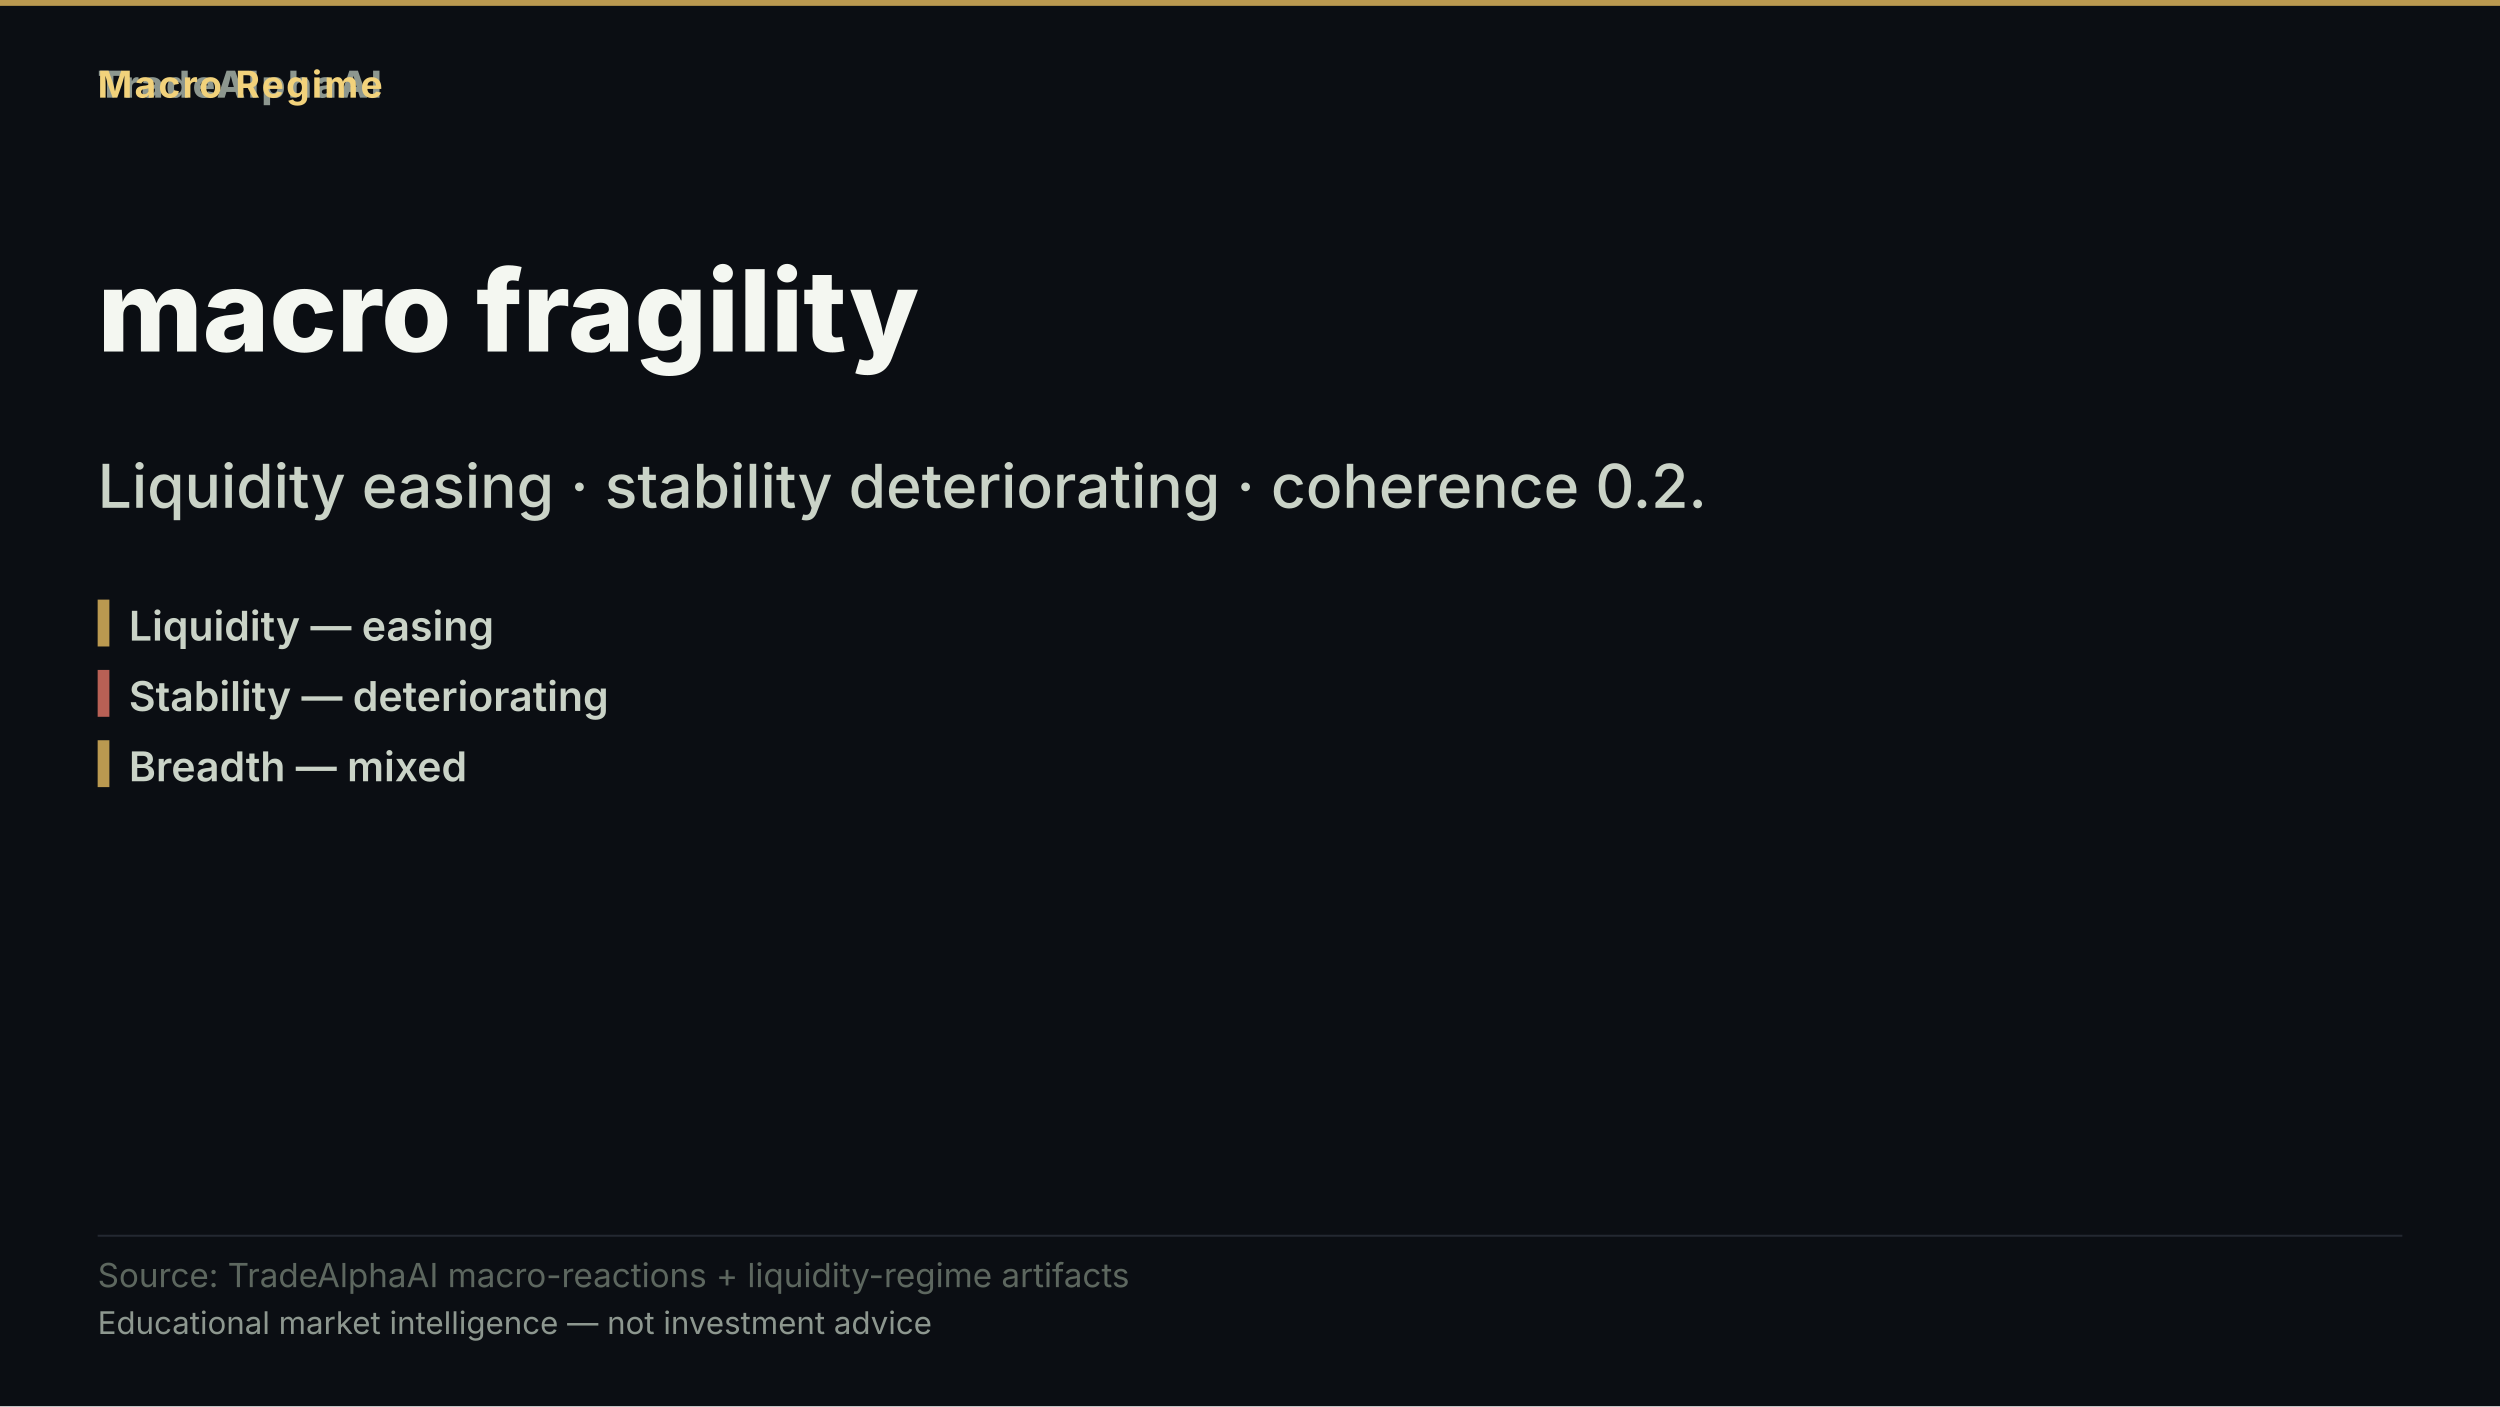
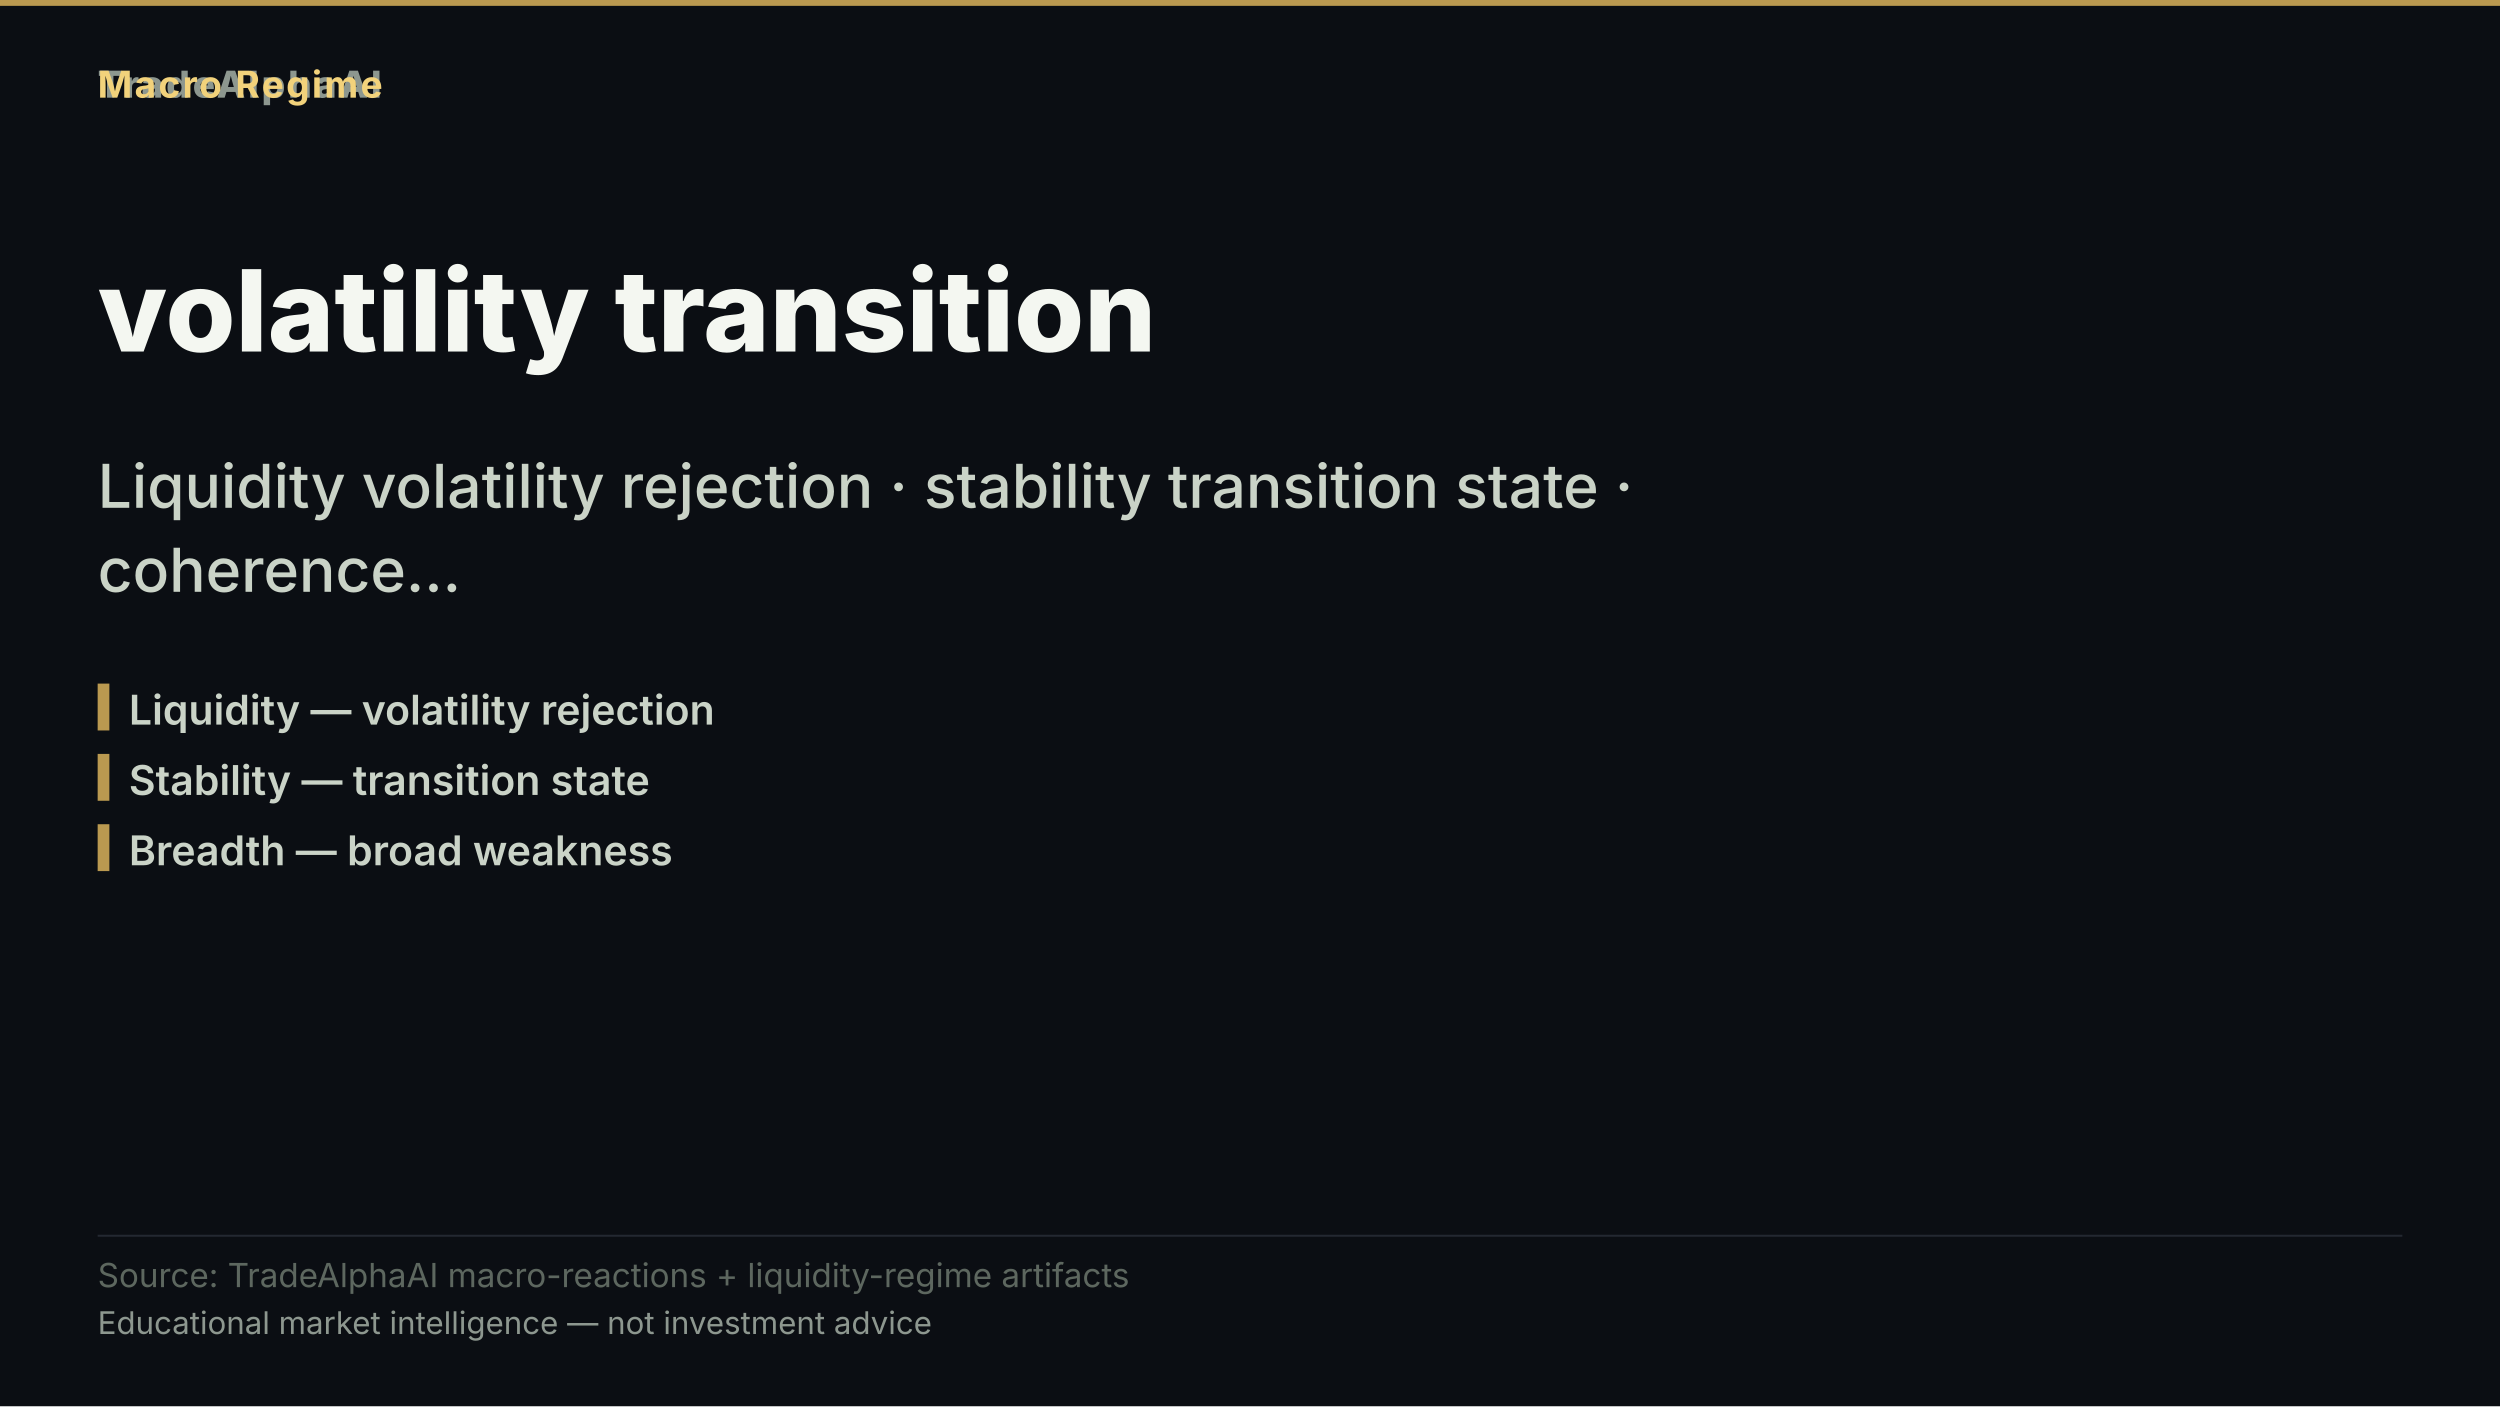
- <svg xmlns="http://www.w3.org/2000/svg" width="1280" height="720" viewBox="0 0 1280 720" role="img" aria-label="macro fragility">
+ <svg xmlns="http://www.w3.org/2000/svg" width="1280" height="720" viewBox="0 0 1280 720" role="img" aria-label="volatility transition">
  <rect width="1280" height="720" fill="#0b0e13" />
  <rect x="0" y="0" width="1280" height="3" fill="#d8b15a" opacity="0.85" />
  <text x="50" y="50" font-family="'Inter','Segoe UI','Helvetica Neue',Arial,sans-serif" font-size="19" font-weight="800" letter-spacing="1.5" fill="#8d978f" text-anchor="start">TradeAlphaAI</text>
  <text x="50" y="50" font-family="'Inter','Segoe UI','Helvetica Neue',Arial,sans-serif" font-size="19" font-weight="700" letter-spacing="1.2" fill="#f2d27b" text-anchor="start">Macro Regime</text>
-   <text x="50" y="180" font-family="'Inter','Segoe UI','Helvetica Neue',Arial,sans-serif" font-size="58" font-weight="800" fill="#f4f7f1" text-anchor="start">macro fragility</text>
-   <text x="50" y="260" font-family="'Inter','Segoe UI','Helvetica Neue',Arial,sans-serif" font-size="31" font-weight="500" fill="#cad3c7" text-anchor="start">Liquidity easing · stability deteriorating · coherence 0.2.</text>
-   <rect x="50" y="307" width="6" height="24" fill="#d8b15a" opacity="0.85" />
-   <text x="66" y="328" font-family="'Inter','Segoe UI','Helvetica Neue',Arial,sans-serif" font-size="21" font-weight="600" fill="#cad3c7" text-anchor="start">Liquidity — easing</text>
-   <rect x="50" y="343" width="6" height="24" fill="#d66e60" opacity="0.85" />
-   <text x="66" y="364" font-family="'Inter','Segoe UI','Helvetica Neue',Arial,sans-serif" font-size="21" font-weight="600" fill="#cad3c7" text-anchor="start">Stability — deteriorating</text>
-   <rect x="50" y="379" width="6" height="24" fill="#d8b15a" opacity="0.85" />
-   <text x="66" y="400" font-family="'Inter','Segoe UI','Helvetica Neue',Arial,sans-serif" font-size="21" font-weight="600" fill="#cad3c7" text-anchor="start">Breadth — mixed</text>
+   <text x="50" y="180" font-family="'Inter','Segoe UI','Helvetica Neue',Arial,sans-serif" font-size="58" font-weight="800" fill="#f4f7f1" text-anchor="start">volatility transition</text>
+   <text x="50" y="260" font-family="'Inter','Segoe UI','Helvetica Neue',Arial,sans-serif" font-size="31" font-weight="500" fill="#cad3c7" text-anchor="start">Liquidity volatility rejection · stability transition state ·</text>
+   <text x="50" y="303" font-family="'Inter','Segoe UI','Helvetica Neue',Arial,sans-serif" font-size="31" font-weight="500" fill="#cad3c7" text-anchor="start">coherence…</text>
+   <rect x="50" y="350" width="6" height="24" fill="#d8b15a" opacity="0.85" />
+   <text x="66" y="371" font-family="'Inter','Segoe UI','Helvetica Neue',Arial,sans-serif" font-size="21" font-weight="600" fill="#cad3c7" text-anchor="start">Liquidity — volatility rejection</text>
+   <rect x="50" y="386" width="6" height="24" fill="#d8b15a" opacity="0.85" />
+   <text x="66" y="407" font-family="'Inter','Segoe UI','Helvetica Neue',Arial,sans-serif" font-size="21" font-weight="600" fill="#cad3c7" text-anchor="start">Stability — transition state</text>
+   <rect x="50" y="422" width="6" height="24" fill="#d8b15a" opacity="0.85" />
+   <text x="66" y="443" font-family="'Inter','Segoe UI','Helvetica Neue',Arial,sans-serif" font-size="21" font-weight="600" fill="#cad3c7" text-anchor="start">Breadth — broad weakness</text>
  <rect x="50" y="632.2" width="1180" height="1" fill="rgba(148,163,184,0.18)" />
  <text x="50" y="659" font-family="'Inter','Segoe UI','Helvetica Neue',Arial,sans-serif" font-size="17" fill="#5d675f" text-anchor="start">Source: TradeAlphaAI macro-reactions + liquidity-regime artifacts</text>
  <text x="50" y="683" font-family="'Inter','Segoe UI','Helvetica Neue',Arial,sans-serif" font-size="16" fill="#8d978f" text-anchor="start">Educational market intelligence — not investment advice</text>
</svg>
